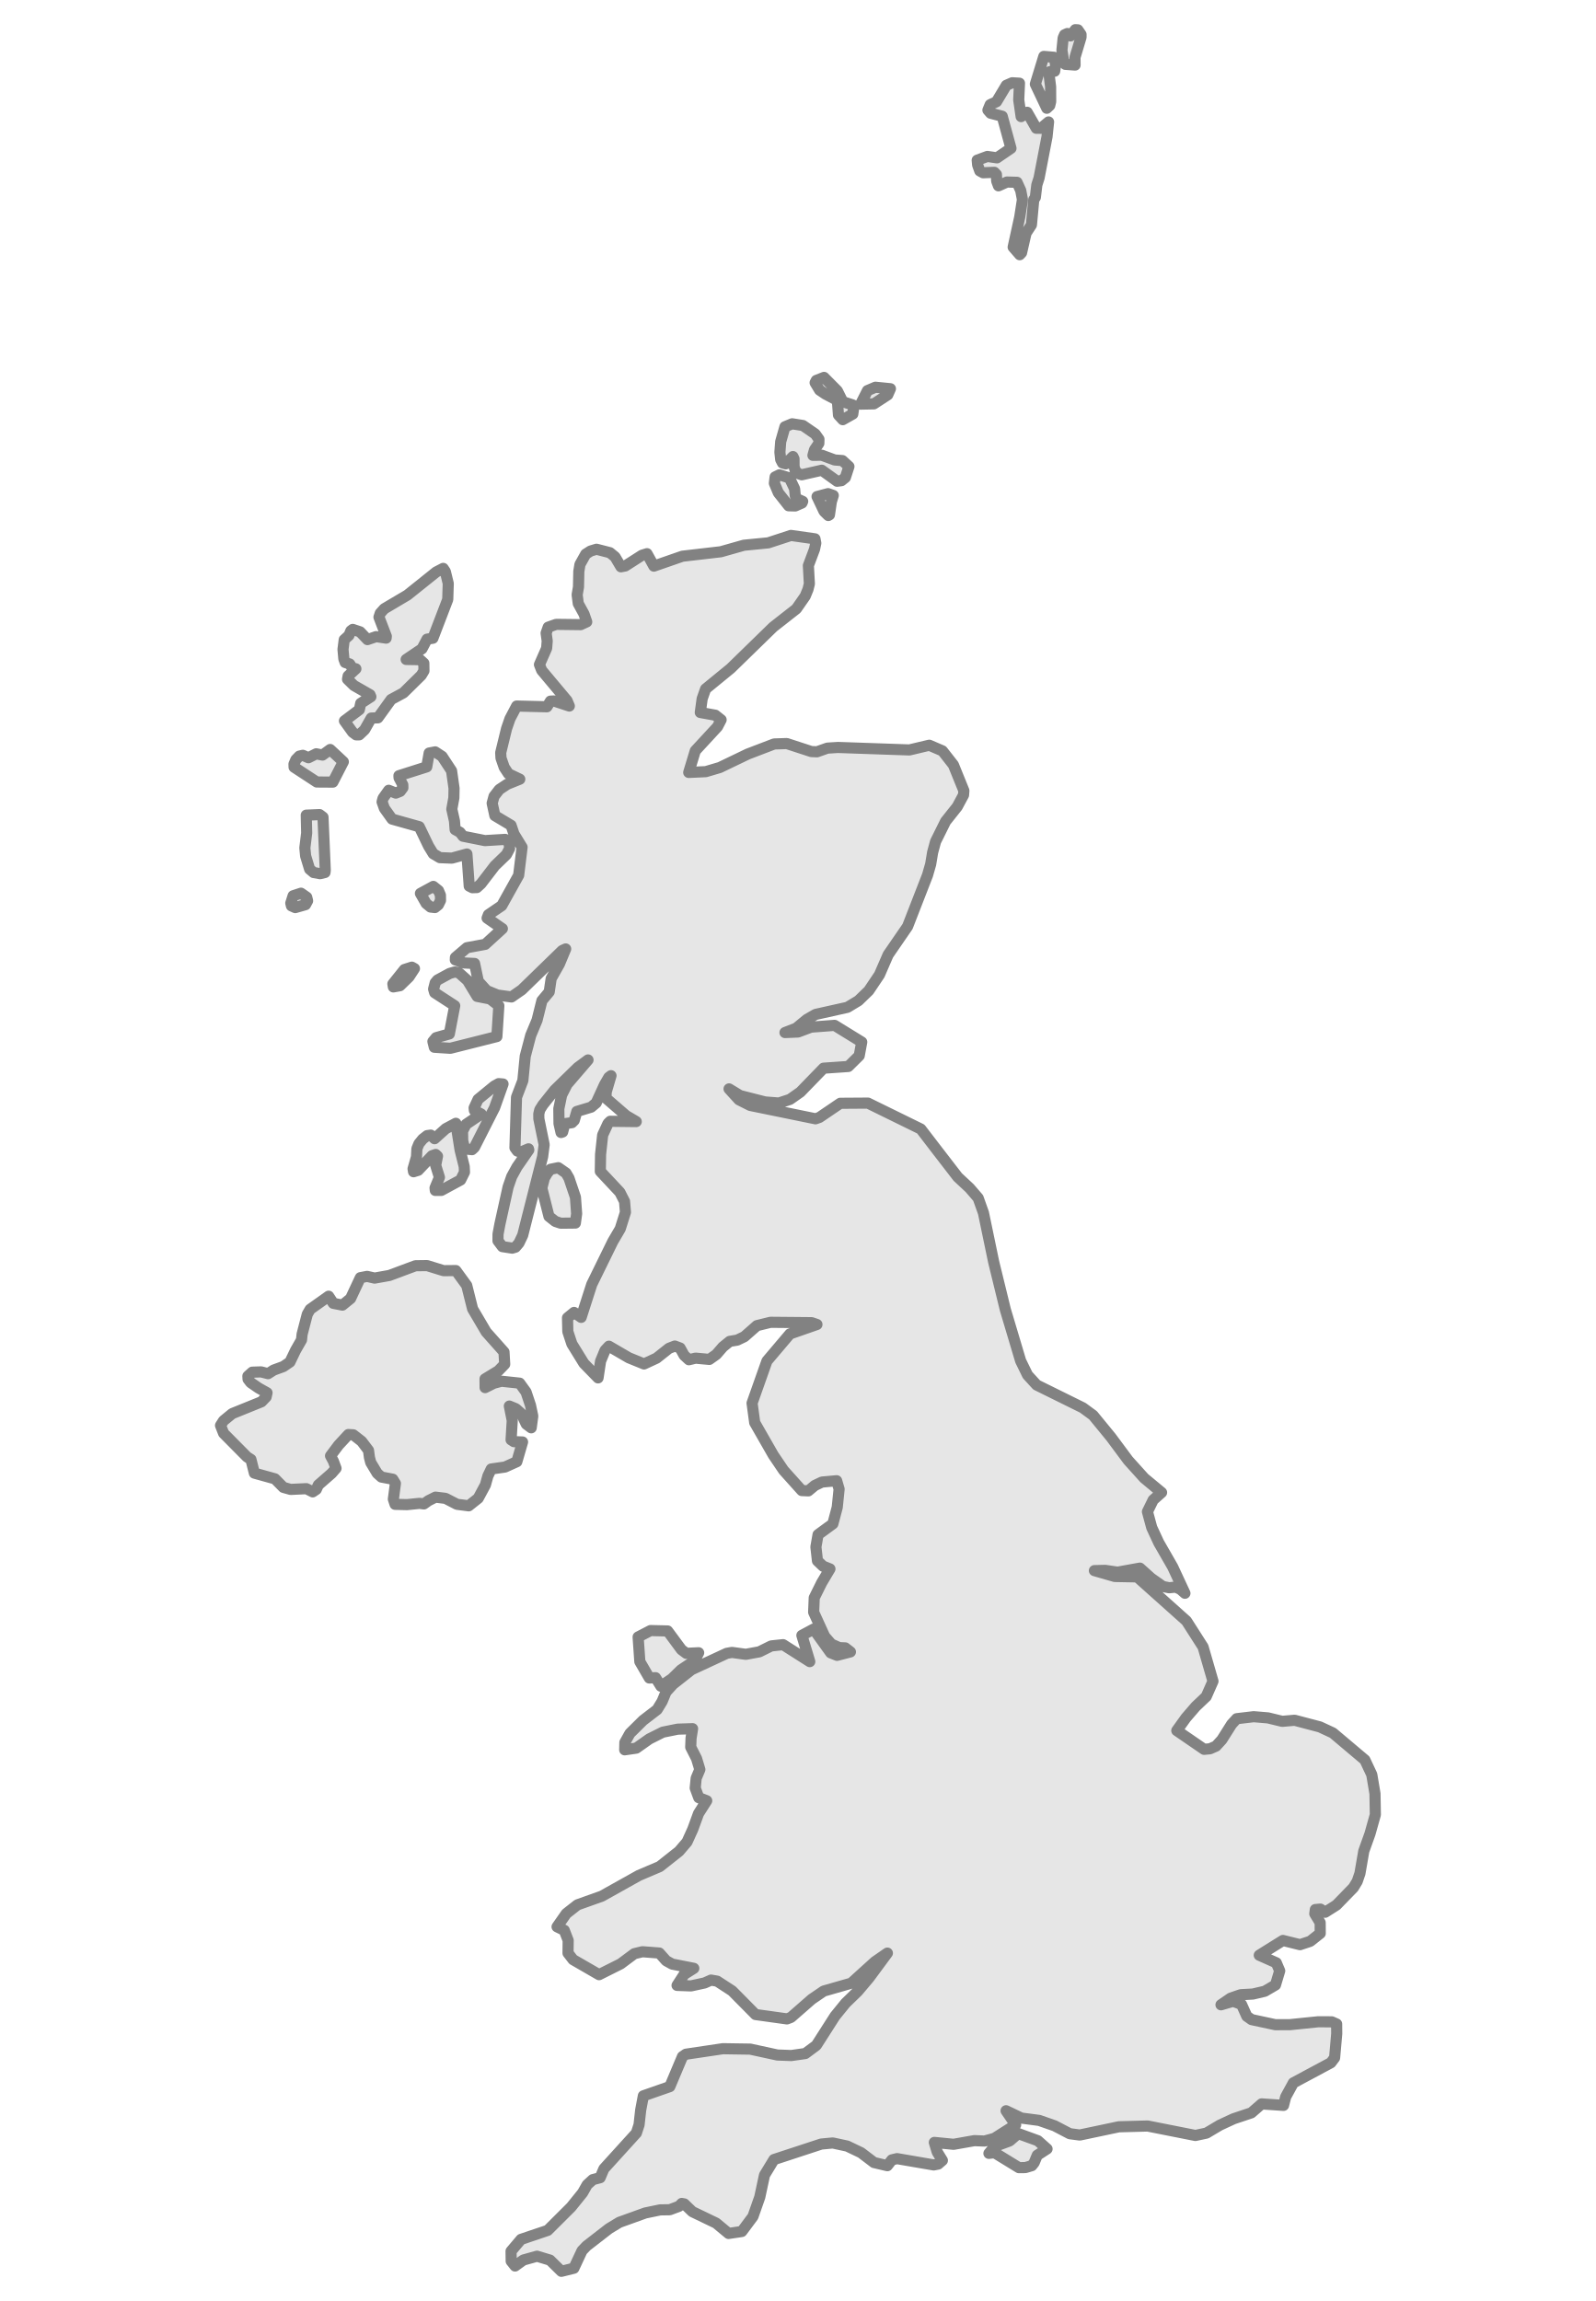
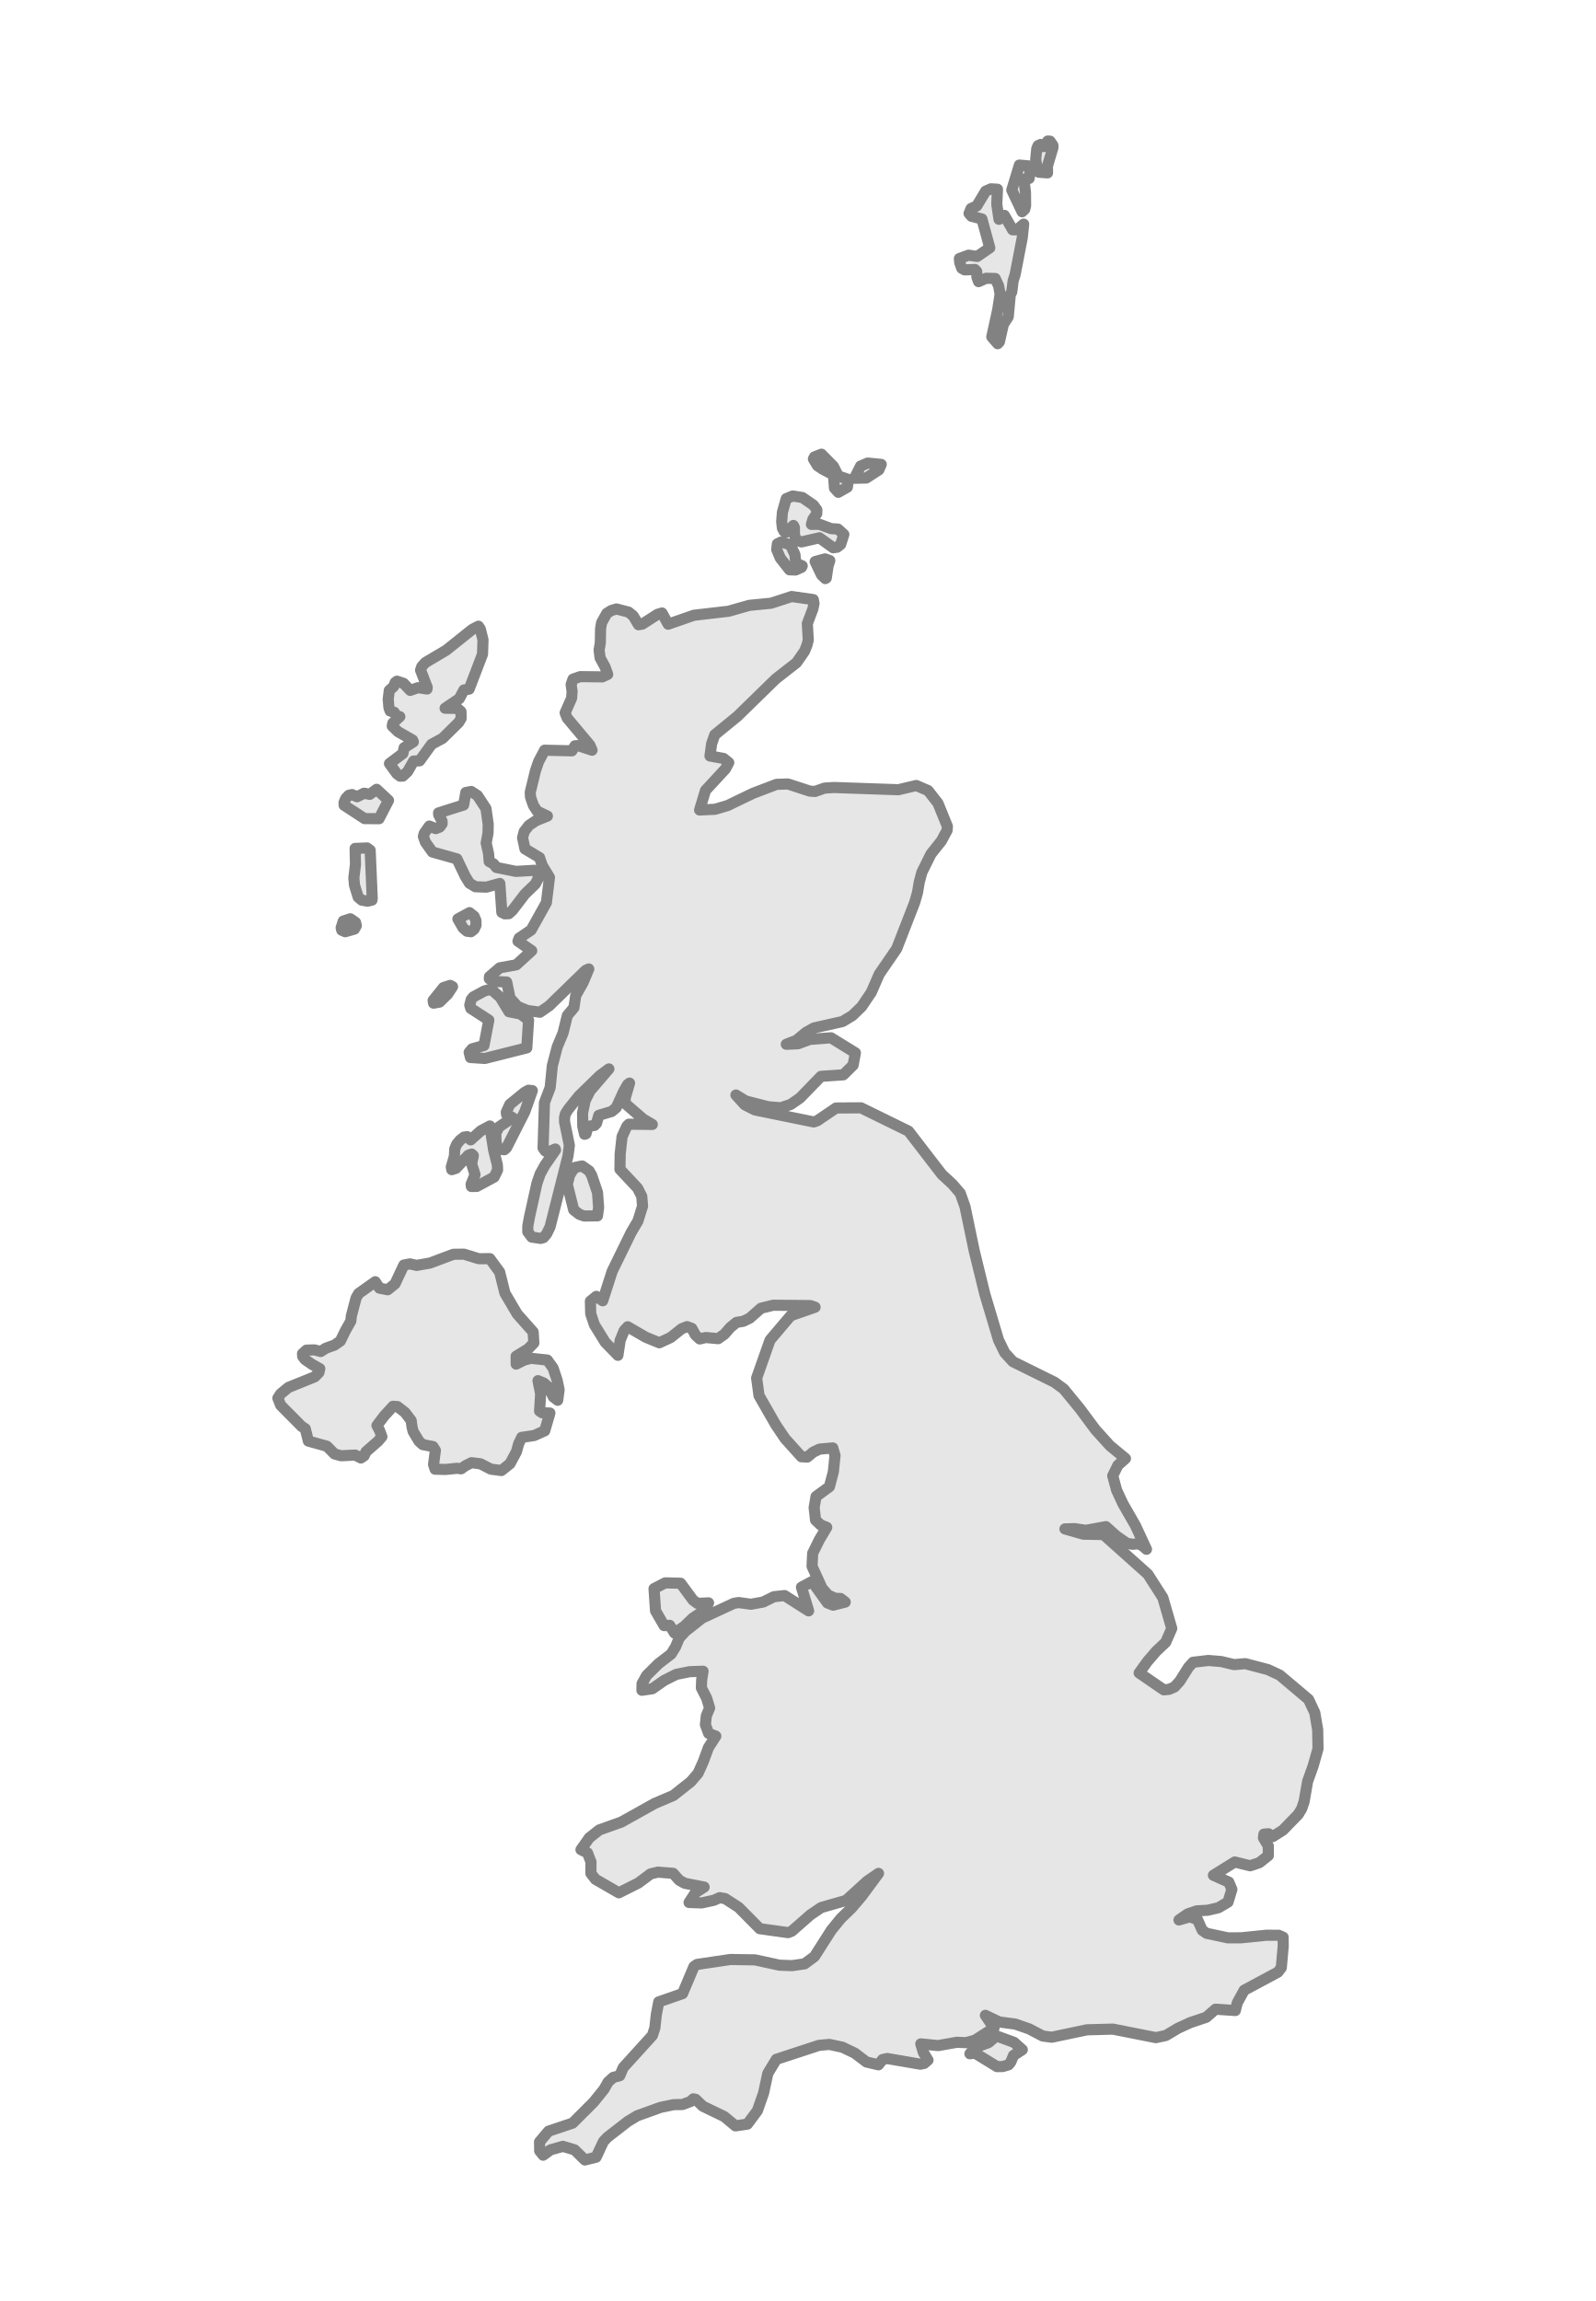
<svg xmlns="http://www.w3.org/2000/svg" width="430" height="620" viewBox="0 0 430 620" fill="none">
-   <path d="M231.72 532.23L229.38 534.36L221.94 536.49L218.74 538.67L213.12 543.58L212.04 543.99L203.57 542.81L197.27 536.44L193.24 533.82L191.58 533.53L189.86 534.3L186.18 535.1L182.43 534.96L184.34 532.01L186.94 530.36L181.12 529.22L179.5 528.32L177.65 526.24L173.09 525.89L170.91 526.42L167.23 529.16L161.42 532.07L154.42 528.03L153.05 526.26L153.09 522.84L152.04 520.12L150.1 519.17L152.58 515.62L155.58 513.26L162.17 510.91L172.15 505.33L177.75 502.95L182.96 498.83L185.11 496.32L186.67 492.88L188.22 488.64L190.42 485.2L188.28 484.38L187.32 481.78L187.58 479.14L188.57 476.79L187.68 473.84L186.11 470.76L186.2 468.36L186.61 465.79L182.6 465.92L178.59 466.73L174.96 468.55L171.44 471.03L168.32 471.48L168.37 469.5L169.73 467.06L173.27 463.56L177.06 460.65L178.41 458.44L179.47 455.87L181.36 453.8L186.31 449.9L195.81 445.49L197.22 445.24L200.95 445.75L204.6 445.08L207.81 443.49L211 443.15L218.19 447.72L216.06 440.65L219.23 438.95L223.83 445.35L225.54 446.03L229.14 445.1L227.75 444.02L226.13 443.95L224 442.99L222.21 440.94L219.23 434.4L219.39 430.52L221.4 426.47L223.62 422.74L221.76 422L220.26 420.57L219.84 416.82L220.42 413.51L224.41 410.59L225.59 406.13L226.09 401.23L225.43 398.98L221.47 399.34L219.54 400.26L217.81 401.71L216.04 401.63L211.15 396.19L208.36 392.07L203.35 383.32L202.64 378.07L206.65 366.72L212.84 359.42L220.12 356.88L218.71 356.39L207.61 356.29L203.95 357.19L200.56 360.17L198.64 361.09L196.62 361.43L194.79 362.91L193 364.97L191.13 366.29L187.42 365.95L185.62 366.38L184.33 365.19L183.25 363.22L181.83 362.69L180.25 363.3L176.91 365.95L173.53 367.52L169.43 365.85L164.07 362.73L163.01 363.87L161.82 366.76L161.14 371.27L157.33 367.36L154.09 362.11L153 358.8L152.91 355.08L154.68 353.63L156.59 354.96L159.44 346.09L165.12 334.5L167.12 331.09L168.52 326.64L168.28 323.72L167.02 321.25L161.75 315.62L161.82 311.04L162.38 305.84L163.82 302.72L164.42 302.13L171.43 302.21L168.7 300.6L163.25 295.88L163.35 294.21L164.63 289.84L164.04 290.28L162.87 292.3L160.64 297.18L159.28 298.32L155.43 299.48L154.73 301.88L154.11 302.5L152.19 302.77L151.6 305.01L151.17 305.15L150.62 302.74L150.57 298.74L151.33 295.06L152.8 292.17L158.44 285.6L155.69 287.63L149.47 293.7L146.29 297.68L145.44 299.02L145.17 300.16L145.19 301.46L146.62 308.44L146.21 311.66L140.84 332.83L139.83 334.95L138.89 336.05L138.01 336.31L135.36 335.9L134.18 334.33L134.19 332.54L134.69 329.85L136.91 319.81L137.88 317.02L139.31 314.42L142.48 309.85L142.4 309.55L140.29 310.45L139.4 310.15L138.75 309.25L139.17 295.65L140.88 291.16L141.52 284.61L143 278.98L144.71 274.87L146.02 269.61L147.98 267.26L148.51 263.67L150.72 259.77L152.42 255.69L151.5 256.1L140.6 266.7L137.82 268.63L134.04 268.11L131.14 266.92L128.88 264.42L127.87 259.6L125.07 259.47L122.68 258.64L122.71 257.99L125.8 255.36L130.74 254.45L135.36 250.23L131.25 247.38L131.6 246.47L135.19 244.03L139.75 235.84L140.67 228.28L138.49 224.72L137.7 222.38L133.34 219.77L132.61 216.43L133.12 214.56L134.54 212.73L136.68 211.31L140.05 209.95L137 208.49L135.86 206.76L134.99 204.26L134.91 202.81L136.49 196.33L137.41 193.66L139.21 190.24L147.37 190.44L148.31 188.92L149.23 188.87L153.4 190.24L152.78 188.76L145.96 180.62L145.35 179.07L147.29 174.66L147.44 172.7L147.15 170.59L147.71 168.99L149.87 168.23L156.46 168.31L158.09 167.56L157.35 165.43L155.81 162.62L155.51 160.26L155.87 158.17L155.96 153.96L156.26 152.1L157.82 149.31L159.11 148.48L160.72 147.99L164.34 148.92L165.72 150.05L167.3 152.72L168.47 152.5L172.98 149.61L174.33 149.19L176.18 152.54L183.87 149.87L194.22 148.67L200.44 146.91L207 146.27L213.11 144.27L219.59 145.19L219.81 146.35L219.47 147.97L217.81 152.39L218.08 157.31L217.71 158.8L216.96 160.63L214.58 164.05L208.34 168.94L196.88 180.11L190.12 185.64L189.19 188.29L188.69 191.98L192.74 192.71L194.3 193.95L193.33 195.82L187.34 202.3L185.57 208.13L190.17 207.92L193.95 206.8L201.5 203.17L208.59 200.46L212 200.35L218.62 202.51L220.13 202.57L222.94 201.58L225.78 201.4L245.04 202.07L250.39 200.8L253.93 202.32L256.89 206.1L259.71 213.05L259.62 214.21L257.92 217.37L254.78 221.32L252.08 226.76L251.29 229.68L250.76 232.88L249.91 235.83L244.54 249.64L239.3 257.26L236.96 262.65L234.08 266.94L231.3 269.63L228.34 271.42L219.77 273.33L217.38 274.7L214.52 277.06L211.51 278.22L215.04 278.07L218.53 276.76L224.88 276.28L232.19 280.78L231.51 284.46L228.58 287.36L221.9 287.82L215.66 294.25L212.84 296.23L209.87 297.21L206.15 296.92L199.4 295.2L196.44 293.4L199.11 296.33L202.14 297.86L219.73 301.46L220.79 301.09L226.4 297.28L233.87 297.23L248.1 304.21L252.19 309.54L258.06 317.15L261.25 320.12L263.56 322.8L264.99 326.82L267.74 340.03L270.88 352.86L275 366.67L276.87 370.5L279.32 373.18L291.75 379.32L294.52 381.35L299.34 387.23L303.99 393.49L308.31 398.28L312.98 402.15L310.72 404.16L309.17 407.32L310.33 411.6L312.23 415.69L315.97 422.2L319.27 429.3L318.05 428.23L316.77 427.64L315.03 427.82L313.32 427.47L310.17 425.25L307.14 422.53L301.12 423.62L297.78 423.13L294.88 423.2L300.38 424.78L306.4 424.89L319.68 436.76L324.16 443.77L326.83 453L325.01 457.13L322.19 459.8L319.55 462.86L317.08 466.3L324.44 471.35L326.03 471.2L327.65 470.49L329.22 468.77L331.86 464.59L333.22 463.1L337.8 462.56L341.65 462.88L345.48 463.81L348.84 463.52L355.63 465.31L359.12 466.93L367.76 474.21L369.62 478.18L370.48 483.3L370.58 488.96L369.13 494.12L367.46 498.78L366.43 504.77L365.7 506.92L364.68 508.61L360.1 513.32L357.06 515.25L355.78 514.4L354.41 514.52L354.26 515.65L355.71 518.05L355.73 520.94L353.03 523.08L350.28 523.99L345.68 522.85L339.3 526.83L343.89 528.87L344.81 531.04L343.67 534.85L340.78 536.54L337.58 537.29L334.31 537.47L331.6 538.4L328.99 540.19L332.26 539.24L334.52 540.08L335.95 543.27L337.24 544.18L343.62 545.55L347.57 545.54L355.19 544.76L358.84 544.78L360.15 545.36L360.17 548L359.6 554.47L358.6 555.8L348.49 561.22L346.42 565L345.84 567.29L339.94 566.89L337.17 569.3L332.38 570.9L328.69 572.61L325.07 574.76L322.09 575.4L309.22 572.85L301.46 573.06L290.94 575.28L288.23 574.92L284.16 572.79L280 571.34L275.21 570.71L271.08 568.74L273.66 572.53L267.92 576.18L265.28 576.9L262.54 576.79L256.94 577.78L251.75 577.27L252.53 579.86L253.92 582.12L252.79 583.1L251.59 583.34L241.71 581.64L240.31 581.97L239.09 583.54L235.49 582.69L232 580.04L228.28 578.26L224.38 577.42L221.28 577.71L208.54 581.89L205.99 586.08L204.72 592L202.88 597.24L199.88 601.27L196.31 601.8L192.95 599.01L186.55 595.93L184.38 593.84L183.68 593.72L182.97 594.47L180.46 595.41L177.87 595.45L173.87 596.28L166.9 598.79L164.09 600.49L158.05 605.17L156.82 606.46L154.62 611.17L151.26 612L148.19 608.98L144.7 607.93L141.01 608.96L138.78 610.57L137.74 609.26L137.7 606.58L140.4 603.39L147.58 600.97L153.89 594.68L156.98 590.85L158.21 588.68L159.72 587.3L161.7 586.78L162.71 584.39L171.47 574.74L172.19 572.52L172.63 568.55L173.35 564.72L180.48 562.23L183.89 554.14L184.82 553.5L194.77 552.02L202.14 552.13L209.46 553.72L213.22 553.86L216.99 553.32L219.94 551.13L225 543.22L227.84 539.73L231.1 536.57L234.15 532.96L239.1 526.26L235.76 528.57L231.72 532.23ZM183.62 444.51L184.93 445.49L188.25 445.33L187.15 447.51L183.5 449.94L181.04 452.34L178.07 454.35L176.63 452.05L174.96 452.13L172.4 447.72L171.94 441.08L175.28 439.35L179.89 439.46L183.62 444.51ZM235.46 108.82L231.89 108.89L233.73 105.25L235.87 104.34L239.92 104.74L239.2 106.38L235.46 108.82ZM282.84 28.43L282.05 29.17L278.97 22.66L281.25 15.2L284 15.43L284.44 17.39L284.17 19.19L282.76 19.35L282.64 19.9L283.08 23.37L283.1 27.38L282.84 28.43ZM274.49 26.91L275.14 31.42L276.76 30.25L279.22 34.56L280.47 34.57L282.53 32.86L282.11 36.86L279.97 47.95L279.37 49.82L278.97 53.18L278.54 53.83L277.91 60.6L276.46 62.82L275.25 68.11L274.76 68.63L272.99 66.59L274.76 58.5L275.49 53.78L275.03 51.33L274.03 49.12L271.31 49.05L269.03 50.07L268.55 48.77L268.48 47.01L267.93 46.43L264.9 46.55L264 46.06L263.42 44.44L263.3 43.16L266.04 42.15L268.63 42.53L272.4 39.96L270.04 31.32L266.92 30.51L266.19 29.67L266.8 28.2L268.51 27.4L271.15 22.99L272.73 22.3L274.69 22.42L274.49 26.91ZM291.28 9.29L291.28 10.03L289.65 15.46L289.67 17.53L287.04 17.33L286.63 16.67L286.13 13.56L286.46 10.24L286.83 9.38L287.6 9.03L288.43 9.68L289.73 8L290.42 8.04L291.28 9.29ZM216.08 135.53L214.28 136.33L212.49 136.28L209.71 132.76L208.65 130.21L208.85 128.51L210.02 127.94L212.71 128.78L214.1 131.7L214.28 133.61L214.61 134.35L216.28 135.1L216.08 135.53ZM223.49 138.72L223.18 138.9L222.04 137.79L220.15 133.8L223.11 133.01L224.52 133.5L224 135.2L223.49 138.72ZM219.46 121.19L219.04 122.69L221.43 122.66L224.9 123.94L226.99 124.1L228.74 125.7L227.78 128.67L226.73 129.51L225.55 129.67L221.43 126.7L216.02 127.93L214.95 127.56L214.24 126.73L213.95 125.71L213.94 123.63L213.65 123.02L211.69 124.99L210.83 124.75L210.35 123.81L210.14 121.85L210.35 119.02L211.5 114.99L213.44 114.19L216.34 114.65L219.66 116.94L220.66 118.35L220.63 119.47L219.46 121.19ZM229.78 111.56L227.08 113.08L225.92 111.82L225.62 107.87L222.4 106.17L220.84 105.12L219.63 103.12L219.94 102.51L222.03 101.69L225.62 105.31L227.08 108.24L229.74 109.1L230.07 109.55L229.78 111.56ZM107.77 265.6L105.99 265.92L105.86 265.11L108.96 261.24L110.97 260.6L111.67 260.98L110.21 263.22L107.77 265.6ZM155.03 329.55L151.07 329.59L149.63 329.11L147.92 327.76L145.99 320.13L146.68 317.42L147.47 316.09L148.34 315.06L150.43 314.63L152.51 316.08L153.3 317.43L155.05 322.6L155.37 327.03L155.03 329.55ZM133.88 279.3L121.35 282.46L117.03 282.18L116.64 280.63L117.5 279.6L121.07 278.59L122.52 270.99L117.12 267.48L116.83 266.49L117.26 264.81L117.88 264.07L121.16 262.29L122.54 261.89L123.66 262.13L125.96 264.18L128.57 268.48L132.05 269.16L134.41 270.98L133.88 279.3ZM122.83 302.67L123.97 309.87L125.08 314.32L125.15 315.84L124.11 317.94L118.92 320.75L117.29 320.76L117.22 320.08L118.4 317.23L117.39 313.99L117.88 311.52L117.4 311.07L116.39 311.42L112.67 315.34L111.43 315.72L111.3 314.93L112.22 311.72L112.33 309.52L112.88 308.17L113.89 306.93L115.09 305.99L116.06 305.85L117.1 306.82L120.1 304.12L122.83 302.67ZM127.83 309.17L127.18 309.77L125.58 309.61L124.99 308.7L124.67 307.32L124.63 304.77L125.59 302.94L129.66 300.18L127.82 299.2L127.75 298.51L128.81 296.22L133.19 292.63L134.37 291.98L135.54 292.08L133.27 298.45L127.83 309.17ZM120.64 161.53L116.64 171.97L115.07 172.22L113.7 174.82L109.44 177.69L113.16 177.75L114.2 178.7L114.23 180.75L113.51 181.95L108.7 186.69L105.39 188.48L101.83 193.42L100.03 193.48L98.25 196.62L96.79 198L95.96 198L95.02 197.31L92.81 194.24L96.82 191.22L97.19 189.51L99.93 187.74L99.7 187.19L95.35 184.7L93.64 183.02L93.8 182.14L95.89 180.21L94.9 179.96L94.23 178.91L93.01 178.51L92.65 177.54L92.42 174.98L92.75 172.37L94.02 171.21L94.54 169.97L95.05 169.59L97.02 170.25L99.01 172.34L101.34 171.54L104.04 171.94L104.09 171.45L102.11 166.29L102.46 165.23L103.54 164.03L109.77 160.34L117.54 154.12L119.42 153.15L119.99 154L120.78 157.22L120.64 161.53ZM118.11 243.8L117.18 244.54L116 244.4L114.83 243.44L113.28 240.73L116.75 238.84L118.14 239.95L118.67 241.21L118.69 242.61L118.11 243.8ZM122.34 212.4L122.29 214.98L121.74 218.02L122.46 221.24L122.63 223.53L123.95 224.27L124.76 225.32L130.66 226.5L136.14 226.17L137.19 227.12L137.31 228.62L136.45 230.27L133.33 233.28L129.6 238.14L128.49 239.15L127.29 239.19L126.43 238.76L125.81 230.11L121.77 231.22L118.52 231.09L116.74 230.04L115.49 228L112.97 222.76L105.64 220.7L103.57 217.81L102.95 216.06L103.21 215.09L104.74 212.94L106.65 213.7L107.83 213.23L108.55 212.27L108.53 211.48L107.53 209.6L107.49 209.01L114.98 206.63L115.64 202.9L117.26 202.59L119.12 203.81L121.67 207.69L122.34 212.4ZM88.96 201.95L92.51 205.26L89.69 210.74L85.35 210.71L79.24 206.71L79.21 205.89L79.72 204.69L80.64 203.74L81.59 203.51L83.1 204.17L85.21 203.11L86.9 203.45L88.96 201.95ZM87.57 235.09L86.24 235.41L84.5 235.1L83.43 234.2L82.35 230.64L82.14 228.47L82.63 224.45L82.52 219.64L86.11 219.49L87.03 220.18L87.64 234.45L87.57 235.09ZM82.32 243.76L79.55 244.55L78.53 244.09L78.35 243.36L78.98 241.37L81.1 240.67L82.64 241.75L82.88 242.72L82.32 243.76ZM120.03 403.73L117.34 403.4L115.45 404.35L114.22 405.23L113.04 405.08L109.65 405.42L106.45 405.34L105.99 403.94L106.54 399.72L105.83 398.57L102.77 397.99L101.64 396.98L99.89 394.06L99.54 392.69L99.29 390.8L97.44 388.36L95.19 386.61L93.87 386.53L91.23 389.38L89.06 392.27L89.83 393.72L90.54 395.63L89.36 396.99L85.78 400.12L85.22 401.33L84.26 401.98L82.55 401.12L78.3 401.32L76.35 400.77L74.08 398.47L68.54 396.93L67.61 393.24L66.54 392.55L60.25 386.2L59.42 384.08L60.23 382.81L62.58 380.89L70.46 377.7L71.7 376.41L71.95 375.28L69.64 373.98L67.56 372.55L66.84 371.61L66.79 370.79L67.97 369.73L70.35 369.65L72.23 370.13L73.73 369.17L76.35 368.21L78.12 367L79.63 363.86L81.24 361.04L81.4 359.5L82.8 354.12L83.57 352.79L88.55 349.26L89.81 351.18L92.27 351.66L94.46 349.88L97.09 344.27L98.92 343.92L100.94 344.38L104.91 343.67L111.95 341.05L115.08 341.01L119.52 342.38L122.83 342.35L125.76 346.37L127.34 352.68L131 358.9L135.8 364.29L135.99 367.59L134.28 369.36L130.69 371.55L130.71 373.89L133.07 372.71L135.11 372.17L140.02 372.69L141.74 375.07L142.93 378.63L143.55 381.55L143.13 384.72L141.8 383.72L140.46 380.88L138.97 379.57L137.24 378.86L138.02 382.76L137.71 387.96L138.47 388.45L140.8 388.54L139.26 393.85L136.07 395.29L132.36 395.82L131.46 397.7L130.79 400.11L128.85 403.71L126.29 405.74L123.13 405.33L120.03 403.73ZM282.12 579.02L279.48 580.73L278.65 582.74L278.01 583.54L276.27 584.05L274.54 584.07L267.97 580.04L266.46 580.22L267.96 578.37L272.04 576.87L274.34 574.88L279.64 576.81L282.12 579.02Z" fill="#E6E6E6" stroke="#828282" stroke-width="3" stroke-linejoin="round" stroke-linecap="round" fill-rule="evenodd" />
+   <path d="M230.06 510.16L227.95 512.07L221.25 513.99L218.36 515.95L213.31 520.38L212.34 520.74L204.71 519.68L199.03 513.94L195.4 511.59L193.91 511.32L192.36 512.02L189.04 512.74L185.66 512.62L187.39 509.96L189.73 508.47L184.48 507.44L183.03 506.63L181.36 504.76L177.25 504.44L175.29 504.92L171.98 507.39L166.74 510.01L160.44 506.37L159.21 504.78L159.24 501.7L158.29 499.25L156.54 498.39L158.78 495.2L161.48 493.07L167.42 490.95L176.41 485.93L181.45 483.78L186.14 480.07L188.08 477.81L189.48 474.71L190.88 470.9L192.87 467.8L190.94 467.06L190.07 464.71L190.31 462.33L191.2 460.22L190.4 457.57L188.98 454.79L189.06 452.63L189.43 450.31L185.82 450.43L182.21 451.16L178.94 452.8L175.77 455.03L172.96 455.44L173 453.66L174.22 451.46L177.41 448.3L180.83 445.68L182.05 443.69L183 441.38L184.7 439.52L189.16 436L197.71 432.03L198.99 431.8L202.34 432.26L205.64 431.66L208.52 430.23L211.4 429.92L217.88 434.04L215.95 427.67L218.81 426.14L222.95 431.91L224.49 432.51L227.74 431.68L226.49 430.71L225.02 430.65L223.1 429.78L221.49 427.93L218.81 422.05L218.96 418.55L220.76 414.9L222.76 411.54L221.09 410.87L219.74 409.58L219.36 406.21L219.88 403.23L223.48 400.59L224.54 396.58L224.99 392.17L224.39 390.14L220.83 390.46L219.09 391.29L217.53 392.6L215.94 392.52L211.53 387.63L209.02 383.91L204.51 376.03L203.87 371.31L207.48 361.08L213.05 354.51L219.62 352.22L218.35 351.78L208.34 351.69L205.05 352.5L201.99 355.19L200.26 356.02L198.45 356.32L196.8 357.66L195.18 359.51L193.5 360.7L190.16 360.39L188.54 360.78L187.38 359.71L186.4 357.93L185.13 357.46L183.7 358.01L180.69 360.4L177.65 361.81L173.96 360.3L169.13 357.49L168.18 358.52L167.11 361.12L166.49 365.19L163.06 361.66L160.14 356.93L159.16 353.96L159.08 350.6L160.67 349.3L162.39 350.49L164.96 342.51L170.07 332.07L171.88 329L173.13 324.99L172.92 322.35L171.79 320.13L167.04 315.07L167.1 310.93L167.61 306.26L168.9 303.45L169.45 302.91L175.76 302.98L173.3 301.53L168.39 297.28L168.48 295.78L169.63 291.84L169.1 292.24L168.05 294.06L166.04 298.46L164.82 299.48L161.35 300.52L160.72 302.68L160.16 303.25L158.43 303.49L157.89 305.5L157.51 305.63L157.02 303.46L156.97 299.86L157.66 296.54L158.98 293.94L164.06 288.02L161.59 289.85L155.98 295.32L153.11 298.9L152.35 300.11L152.11 301.13L152.12 302.31L153.41 308.59L153.04 311.49L148.21 330.57L147.29 332.47L146.45 333.46L145.66 333.69L143.27 333.33L142.21 331.91L142.22 330.3L142.67 327.88L144.67 318.84L145.54 316.32L146.83 313.98L149.68 309.87L149.61 309.6L147.72 310.41L146.91 310.14L146.33 309.32L146.7 297.08L148.24 293.03L148.82 287.13L150.15 282.06L151.7 278.36L152.87 273.62L154.64 271.51L155.12 268.27L157.1 264.76L158.64 261.09L157.81 261.45L147.99 271L145.49 272.74L142.08 272.27L139.47 271.2L137.43 268.95L136.52 264.61L134.01 264.49L131.85 263.74L131.88 263.16L134.66 260.78L139.11 259.97L143.27 256.17L139.57 253.6L139.88 252.78L143.11 250.59L147.22 243.21L148.05 236.4L146.09 233.19L145.38 231.08L141.45 228.73L140.8 225.72L141.25 224.04L142.53 222.39L144.46 221.11L147.49 219.89L144.74 218.57L143.72 217.02L142.94 214.76L142.87 213.46L144.29 207.63L145.12 205.22L146.74 202.14L154.09 202.31L154.93 200.95L155.76 200.9L159.52 202.14L158.96 200.8L152.82 193.47L152.27 192.07L154.02 188.11L154.15 186.34L153.89 184.44L154.39 183L156.34 182.31L162.28 182.38L163.74 181.71L163.07 179.79L161.69 177.26L161.42 175.13L161.75 173.25L161.82 169.46L162.09 167.79L163.5 165.27L164.67 164.52L166.11 164.08L169.37 164.93L170.61 165.94L172.04 168.34L173.09 168.15L177.15 165.54L178.37 165.17L180.03 168.19L186.96 165.78L196.29 164.7L201.89 163.11L207.79 162.53L213.3 160.73L219.14 161.56L219.33 162.61L219.03 164.06L217.53 168.04L217.78 172.47L217.44 173.82L216.77 175.47L214.63 178.55L209 182.95L198.68 193.02L192.59 197.99L191.75 200.38L191.3 203.7L194.95 204.36L196.36 205.48L195.48 207.16L190.09 212.99L188.5 218.25L192.64 218.06L196.04 217.06L202.84 213.78L209.23 211.34L212.3 211.24L218.26 213.18L219.62 213.25L222.15 212.35L224.71 212.19L242.06 212.79L246.88 211.65L250.07 213.02L252.73 216.42L255.27 222.68L255.19 223.72L253.66 226.57L250.83 230.13L248.4 235.03L247.69 237.66L247.21 240.54L246.44 243.2L241.6 255.64L236.89 262.5L234.78 267.36L232.18 271.22L229.68 273.64L227.01 275.25L219.3 276.98L217.14 278.21L214.57 280.33L211.86 281.38L215.03 281.24L218.18 280.07L223.9 279.63L230.48 283.69L229.87 287L227.23 289.61L221.21 290.02L215.59 295.82L213.05 297.59L210.38 298.48L207.03 298.22L200.95 296.67L198.29 295.05L200.69 297.69L203.42 299.07L219.26 302.31L220.21 301.98L225.26 298.55L231.99 298.5L244.81 304.79L248.5 309.59L253.78 316.44L256.66 319.11L258.74 321.53L260.02 325.15L262.5 337.04L265.33 348.6L269.04 361.04L270.72 364.49L272.93 366.9L284.13 372.43L286.62 374.26L290.96 379.56L295.15 385.2L299.04 389.51L303.25 393L301.21 394.81L299.82 397.65L300.86 401.51L302.57 405.19L305.94 411.06L308.91 417.45L307.81 416.48L306.66 415.95L305.09 416.11L303.55 415.8L300.72 413.81L297.99 411.35L292.57 412.34L289.56 411.89L286.94 411.96L291.9 413.38L297.32 413.48L309.28 424.17L313.32 430.48L315.72 438.79L314.09 442.51L311.54 444.92L309.17 447.67L306.94 450.77L313.57 455.32L315 455.19L316.46 454.55L317.87 453L320.25 449.23L321.47 447.89L325.6 447.41L329.07 447.7L332.52 448.53L335.55 448.27L341.66 449.88L344.8 451.34L352.58 457.9L354.26 461.47L355.04 466.08L355.13 471.18L353.82 475.83L352.32 480.02L351.39 485.42L350.73 487.36L349.81 488.88L345.69 493.12L342.95 494.86L341.79 494.1L340.56 494.2L340.43 495.22L341.73 497.38L341.75 499.98L339.31 501.91L336.84 502.73L332.7 501.71L326.95 505.29L331.09 507.13L331.92 509.08L330.88 512.51L328.29 514.04L325.41 514.71L322.46 514.88L320.01 515.71L317.67 517.33L320.61 516.47L322.65 517.22L323.93 520.1L325.09 520.92L330.84 522.15L334.4 522.14L341.26 521.44L344.56 521.46L345.73 521.98L345.75 524.36L345.24 530.19L344.33 531.39L335.23 536.27L333.37 539.67L332.85 541.73L327.52 541.37L325.03 543.54L320.72 544.99L317.39 546.52L314.13 548.46L311.45 549.04L299.86 546.74L292.87 546.93L283.39 548.93L280.95 548.6L277.29 546.68L273.54 545.38L269.23 544.81L265.51 543.03L267.83 546.45L262.67 549.74L260.28 550.39L257.82 550.29L252.77 551.18L248.1 550.72L248.8 553.06L250.05 555.09L249.03 555.97L247.96 556.19L239.05 554.66L237.79 554.95L236.69 556.36L233.46 555.6L230.31 553.21L226.96 551.61L223.45 550.86L220.66 551.12L209.18 554.88L206.89 558.65L205.74 563.98L204.08 568.71L201.38 572.34L198.16 572.81L195.14 570.3L189.38 567.52L187.42 565.65L186.8 565.53L186.15 566.21L183.89 567.06L181.56 567.09L177.95 567.84L171.68 570.1L169.15 571.63L163.71 575.85L162.6 577.01L160.62 581.25L157.59 582L154.83 579.28L151.68 578.33L148.36 579.26L146.35 580.71L145.41 579.54L145.38 577.12L147.81 574.24L154.28 572.07L159.96 566.4L162.74 562.95L163.85 561L165.21 559.76L166.99 559.29L167.91 557.13L175.79 548.44L176.44 546.44L176.84 542.86L177.49 539.41L183.91 537.17L186.98 529.89L187.82 529.31L196.78 527.98L203.42 528.08L210.01 529.51L213.4 529.64L216.79 529.15L219.45 527.18L224.01 520.05L226.57 516.91L229.5 514.07L232.25 510.82L236.71 504.78L233.69 506.86L230.06 510.16ZM186.73 431.15L187.92 432.03L190.91 431.89L189.92 433.85L186.63 436.04L184.41 438.2L181.74 440.01L180.44 437.94L178.94 438.02L176.63 434.04L176.22 428.06L179.23 426.5L183.38 426.6L186.73 431.15ZM233.42 128.8L230.22 128.87L231.87 125.59L233.8 124.77L237.44 125.13L236.8 126.6L233.42 128.8ZM276.1 56.4L275.39 57.06L272.62 51.21L274.66 44.48L277.15 44.7L277.54 46.46L277.3 48.08L276.03 48.22L275.92 48.72L276.31 51.84L276.34 55.46L276.1 56.4ZM268.58 55.04L269.17 59.09L270.63 58.04L272.84 61.92L273.97 61.93L275.82 60.39L275.45 64L273.52 73.98L272.98 75.67L272.61 78.69L272.23 79.28L271.66 85.37L270.36 87.37L269.27 92.14L268.82 92.61L267.23 90.77L268.82 83.49L269.48 79.24L269.07 77.03L268.16 75.04L265.72 74.98L263.67 75.89L263.23 74.72L263.17 73.13L262.67 72.61L259.94 72.72L259.14 72.28L258.61 70.82L258.5 69.67L260.97 68.76L263.3 69.1L266.69 66.78L264.57 59L261.76 58.27L261.11 57.51L261.65 56.19L263.19 55.48L265.57 51.51L267 50.88L268.76 50.99L268.58 55.04ZM283.7 39.16L283.7 39.82L282.23 44.72L282.25 46.58L279.88 46.4L279.51 45.81L279.06 43.01L279.36 40.02L279.69 39.25L280.38 38.93L281.13 39.52L282.31 38L282.92 38.04L283.7 39.16ZM215.97 152.86L214.35 153.59L212.74 153.53L210.24 150.37L209.28 148.07L209.46 146.54L210.51 146.03L212.94 146.78L214.19 149.41L214.35 151.13L214.65 151.8L216.15 152.48L215.97 152.86ZM222.64 155.74L222.37 155.9L221.34 154.9L219.64 151.31L222.31 150.59L223.58 151.04L223.1 152.57L222.64 155.74ZM219.01 139.94L218.64 141.3L220.79 141.27L223.91 142.43L225.8 142.57L227.37 144L226.51 146.69L225.57 147.44L224.5 147.59L220.79 144.91L215.92 146.02L214.95 145.68L214.31 144.94L214.05 144.02L214.05 142.14L213.78 141.59L212.02 143.36L211.25 143.16L210.81 142.3L210.62 140.54L210.82 138L211.85 134.36L213.6 133.64L216.21 134.06L219.19 136.12L220.1 137.39L220.07 138.4L219.01 139.94ZM228.31 131.27L225.88 132.65L224.84 131.51L224.57 127.95L221.67 126.42L220.26 125.47L219.17 123.67L219.45 123.12L221.33 122.38L224.56 125.65L225.88 128.28L228.27 129.06L228.58 129.46L228.31 131.27ZM118.43 270.01L116.82 270.3L116.7 269.57L119.49 266.09L121.3 265.51L121.94 265.85L120.62 267.87L118.43 270.01ZM160.99 327.61L157.42 327.65L156.13 327.21L154.58 326L152.85 319.12L153.47 316.68L154.18 315.49L154.96 314.56L156.85 314.17L158.72 315.48L159.43 316.69L161 321.35L161.29 325.33L160.99 327.61ZM141.94 282.35L130.65 285.2L126.76 284.94L126.41 283.55L127.19 282.62L130.4 281.71L131.71 274.86L126.84 271.7L126.58 270.81L126.97 269.3L127.53 268.63L130.48 267.03L131.72 266.67L132.73 266.89L134.8 268.73L137.15 272.61L140.29 273.22L142.42 274.86L141.94 282.35ZM131.99 303.39L133.01 309.88L134.01 313.89L134.07 315.26L133.14 317.16L128.47 319.68L127 319.69L126.94 319.08L127.99 316.51L127.08 313.59L127.53 311.37L127.09 310.96L126.18 311.28L122.84 314.81L121.72 315.16L121.6 314.44L122.43 311.55L122.53 309.57L123.03 308.35L123.94 307.23L125.02 306.39L125.89 306.27L126.82 307.14L129.53 304.71L131.99 303.39ZM136.49 309.25L135.9 309.79L134.46 309.64L133.93 308.83L133.64 307.58L133.6 305.29L134.47 303.64L138.14 301.16L136.48 300.28L136.42 299.65L137.37 297.58L141.32 294.36L142.38 293.77L143.43 293.86L141.39 299.59L136.49 309.25ZM130.01 176.28L126.41 185.68L125 185.91L123.76 188.25L119.93 190.83L123.27 190.89L124.21 191.74L124.24 193.59L123.59 194.67L119.26 198.94L116.28 200.56L113.07 205L111.45 205.06L109.85 207.88L108.53 209.12L107.79 209.13L106.94 208.5L104.94 205.74L108.56 203.02L108.89 201.48L111.37 199.89L111.16 199.39L107.24 197.15L105.69 195.64L105.84 194.84L107.73 193.1L106.83 192.87L106.23 191.93L105.13 191.58L104.8 190.7L104.6 188.4L104.89 186.04L106.04 185L106.5 183.88L106.97 183.54L108.74 184.13L110.53 186.02L112.63 185.29L115.06 185.65L115.11 185.21L113.32 180.57L113.64 179.62L114.61 178.53L120.22 175.21L127.22 169.61L128.91 168.73L129.42 169.49L130.14 172.4L130.01 176.28ZM127.74 250.38L126.89 251.05L125.83 250.92L124.78 250.05L123.38 247.61L126.51 245.91L127.76 246.91L128.24 248.05L128.26 249.31L127.74 250.38ZM131.54 222.09L131.5 224.42L131 227.16L131.65 230.06L131.8 232.12L133 232.78L133.73 233.73L139.03 234.8L143.97 234.5L144.92 235.35L145.03 236.7L144.25 238.19L141.44 240.9L138.09 245.28L137.09 246.19L136 246.23L135.22 245.84L134.67 238.05L131.03 239.04L128.1 238.93L126.5 237.98L125.37 236.15L123.11 231.43L116.5 229.57L114.64 226.96L114.08 225.39L114.31 224.52L115.69 222.58L117.41 223.27L118.48 222.85L119.12 221.98L119.11 221.26L118.21 219.57L118.17 219.04L124.92 216.9L125.51 213.54L126.97 213.26L128.65 214.36L130.94 217.85L131.54 222.09ZM101.48 212.68L104.68 215.66L102.13 220.6L98.23 220.57L92.72 216.97L92.7 216.23L93.16 215.15L93.98 214.29L94.84 214.09L96.21 214.68L98.1 213.73L99.63 214.03L101.48 212.68ZM100.23 242.53L99.03 242.82L97.47 242.54L96.5 241.73L95.52 238.52L95.34 236.57L95.78 232.95L95.68 228.61L98.91 228.48L99.74 229.1L100.29 241.96L100.23 242.53ZM95.5 250.34L93.01 251.05L92.08 250.64L91.92 249.98L92.49 248.19L94.4 247.56L95.79 248.53L96.01 249.41L95.5 250.34ZM129.46 394.42L127.04 394.12L125.34 394.98L124.24 395.77L123.17 395.63L120.11 395.94L117.23 395.87L116.82 394.61L117.31 390.81L116.67 389.78L113.92 389.25L112.9 388.34L111.32 385.71L111.01 384.48L110.79 382.77L109.12 380.57L107.09 379L105.9 378.92L103.53 381.5L101.57 384.1L102.26 385.4L102.9 387.12L101.84 388.35L98.62 391.17L98.11 392.26L97.25 392.85L95.71 392.07L91.88 392.25L90.12 391.75L88.08 389.68L83.09 388.3L82.25 384.97L81.29 384.35L75.62 378.63L74.87 376.72L75.61 375.58L77.72 373.84L84.82 370.97L85.93 369.82L86.16 368.79L84.08 367.62L82.2 366.33L81.56 365.49L81.51 364.75L82.58 363.79L84.72 363.72L86.41 364.16L87.76 363.29L90.13 362.43L91.71 361.33L93.08 358.51L94.52 355.97L94.67 354.59L95.94 349.74L96.63 348.54L101.11 345.36L102.25 347.09L104.46 347.52L106.44 345.92L108.81 340.87L110.45 340.55L112.27 340.96L115.84 340.33L122.18 337.96L125.01 337.93L129.01 339.16L131.98 339.14L134.63 342.75L136.05 348.44L139.35 354.04L143.66 358.9L143.84 361.87L142.3 363.46L139.07 365.44L139.08 367.55L141.21 366.48L143.05 365.99L147.47 366.46L149.02 368.61L150.09 371.81L150.65 374.44L150.27 377.3L149.08 376.39L147.87 373.84L146.52 372.66L144.96 372.02L145.67 375.53L145.39 380.21L146.07 380.66L148.17 380.74L146.78 385.52L143.91 386.81L140.57 387.3L139.76 388.99L139.15 391.16L137.41 394.4L135.1 396.23L132.26 395.86L129.46 394.42ZM275.45 552.3L273.08 553.84L272.33 555.65L271.75 556.36L270.18 556.83L268.63 556.84L262.71 553.21L261.34 553.38L262.7 551.71L266.38 550.36L268.45 548.57L273.22 550.31L275.45 552.3Z" fill="#E6E6E6" stroke="#828282" stroke-width="3" stroke-linejoin="round" stroke-linecap="round" fill-rule="evenodd" />
</svg>
